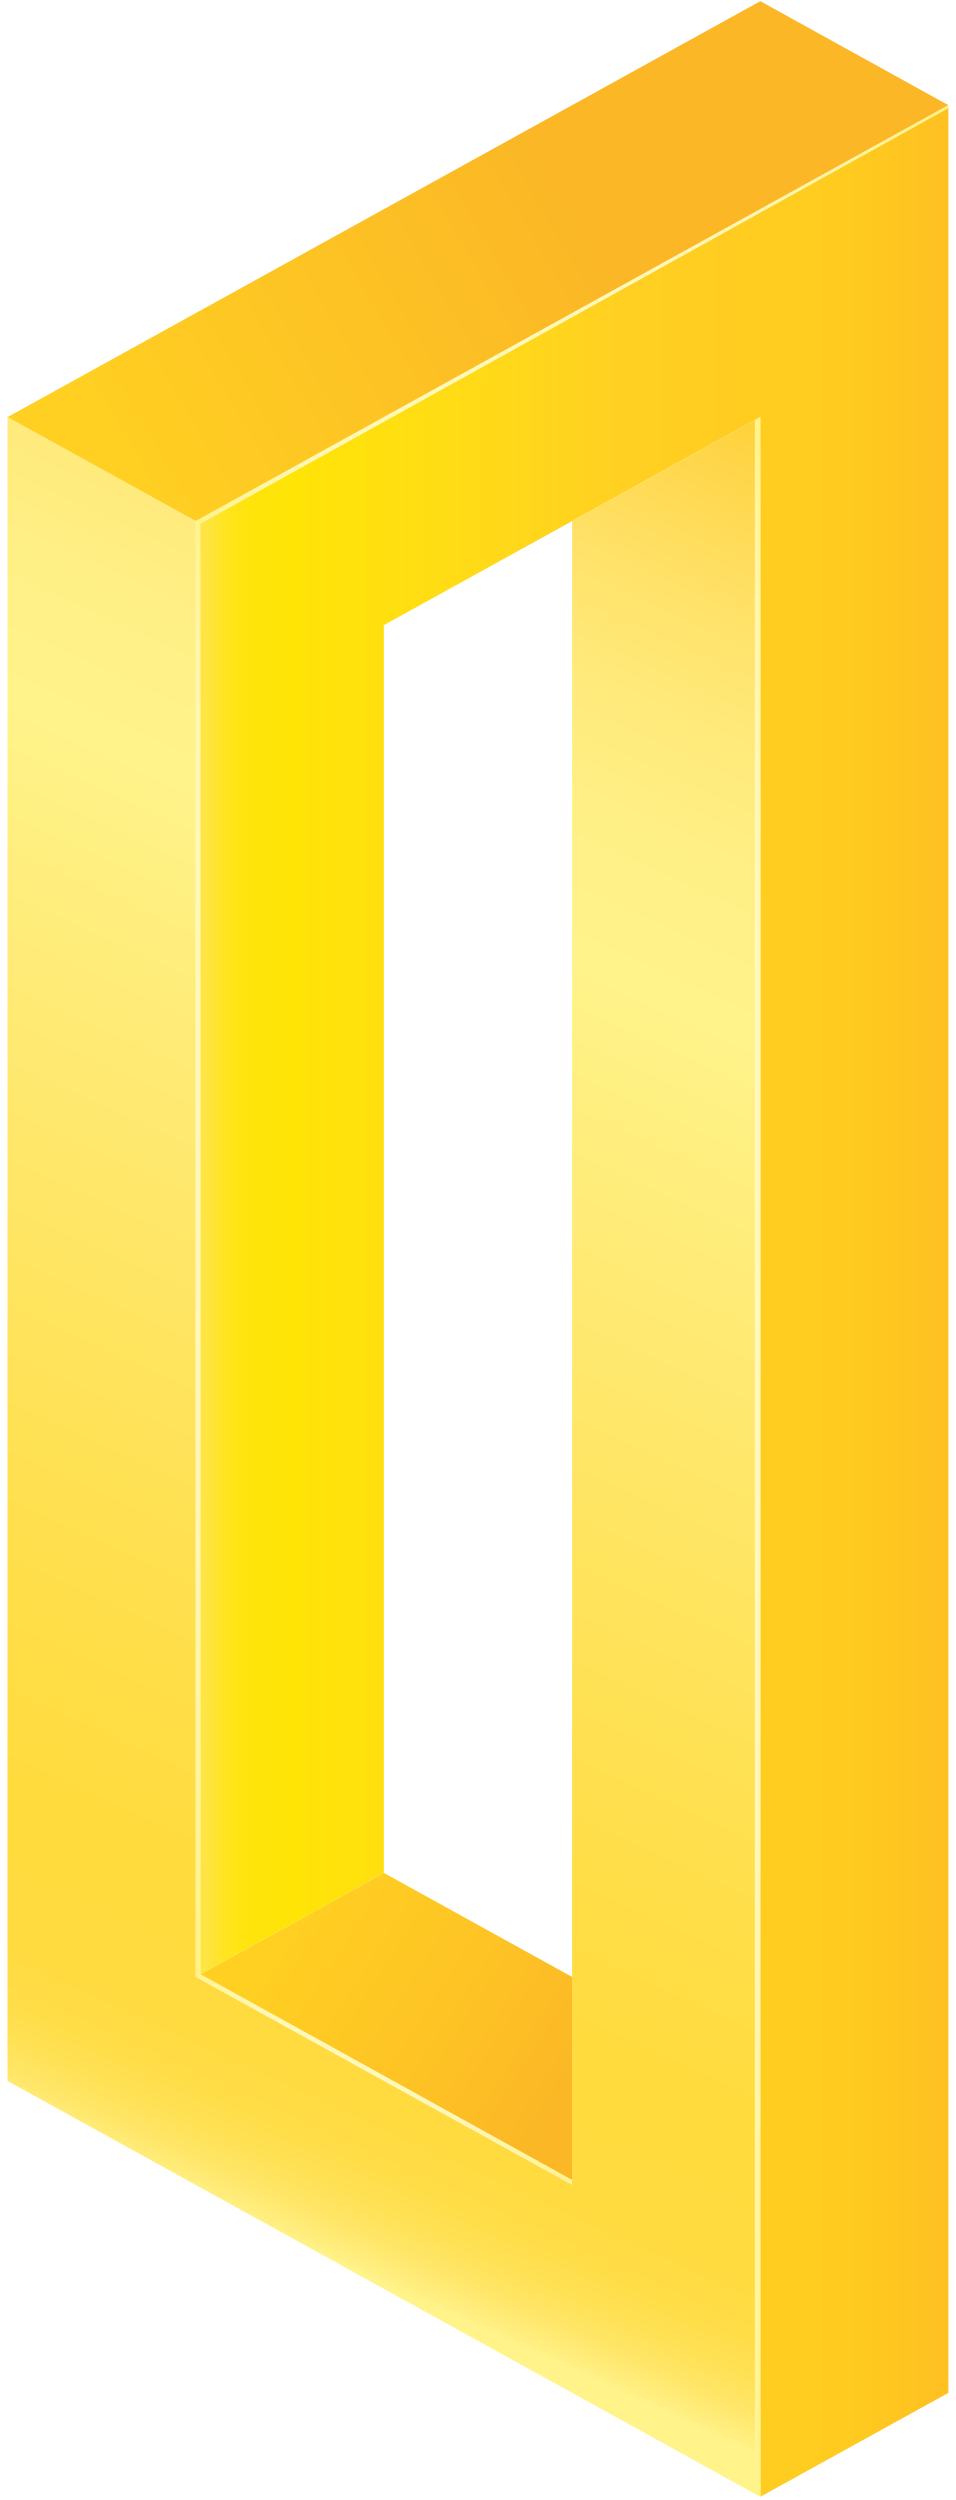
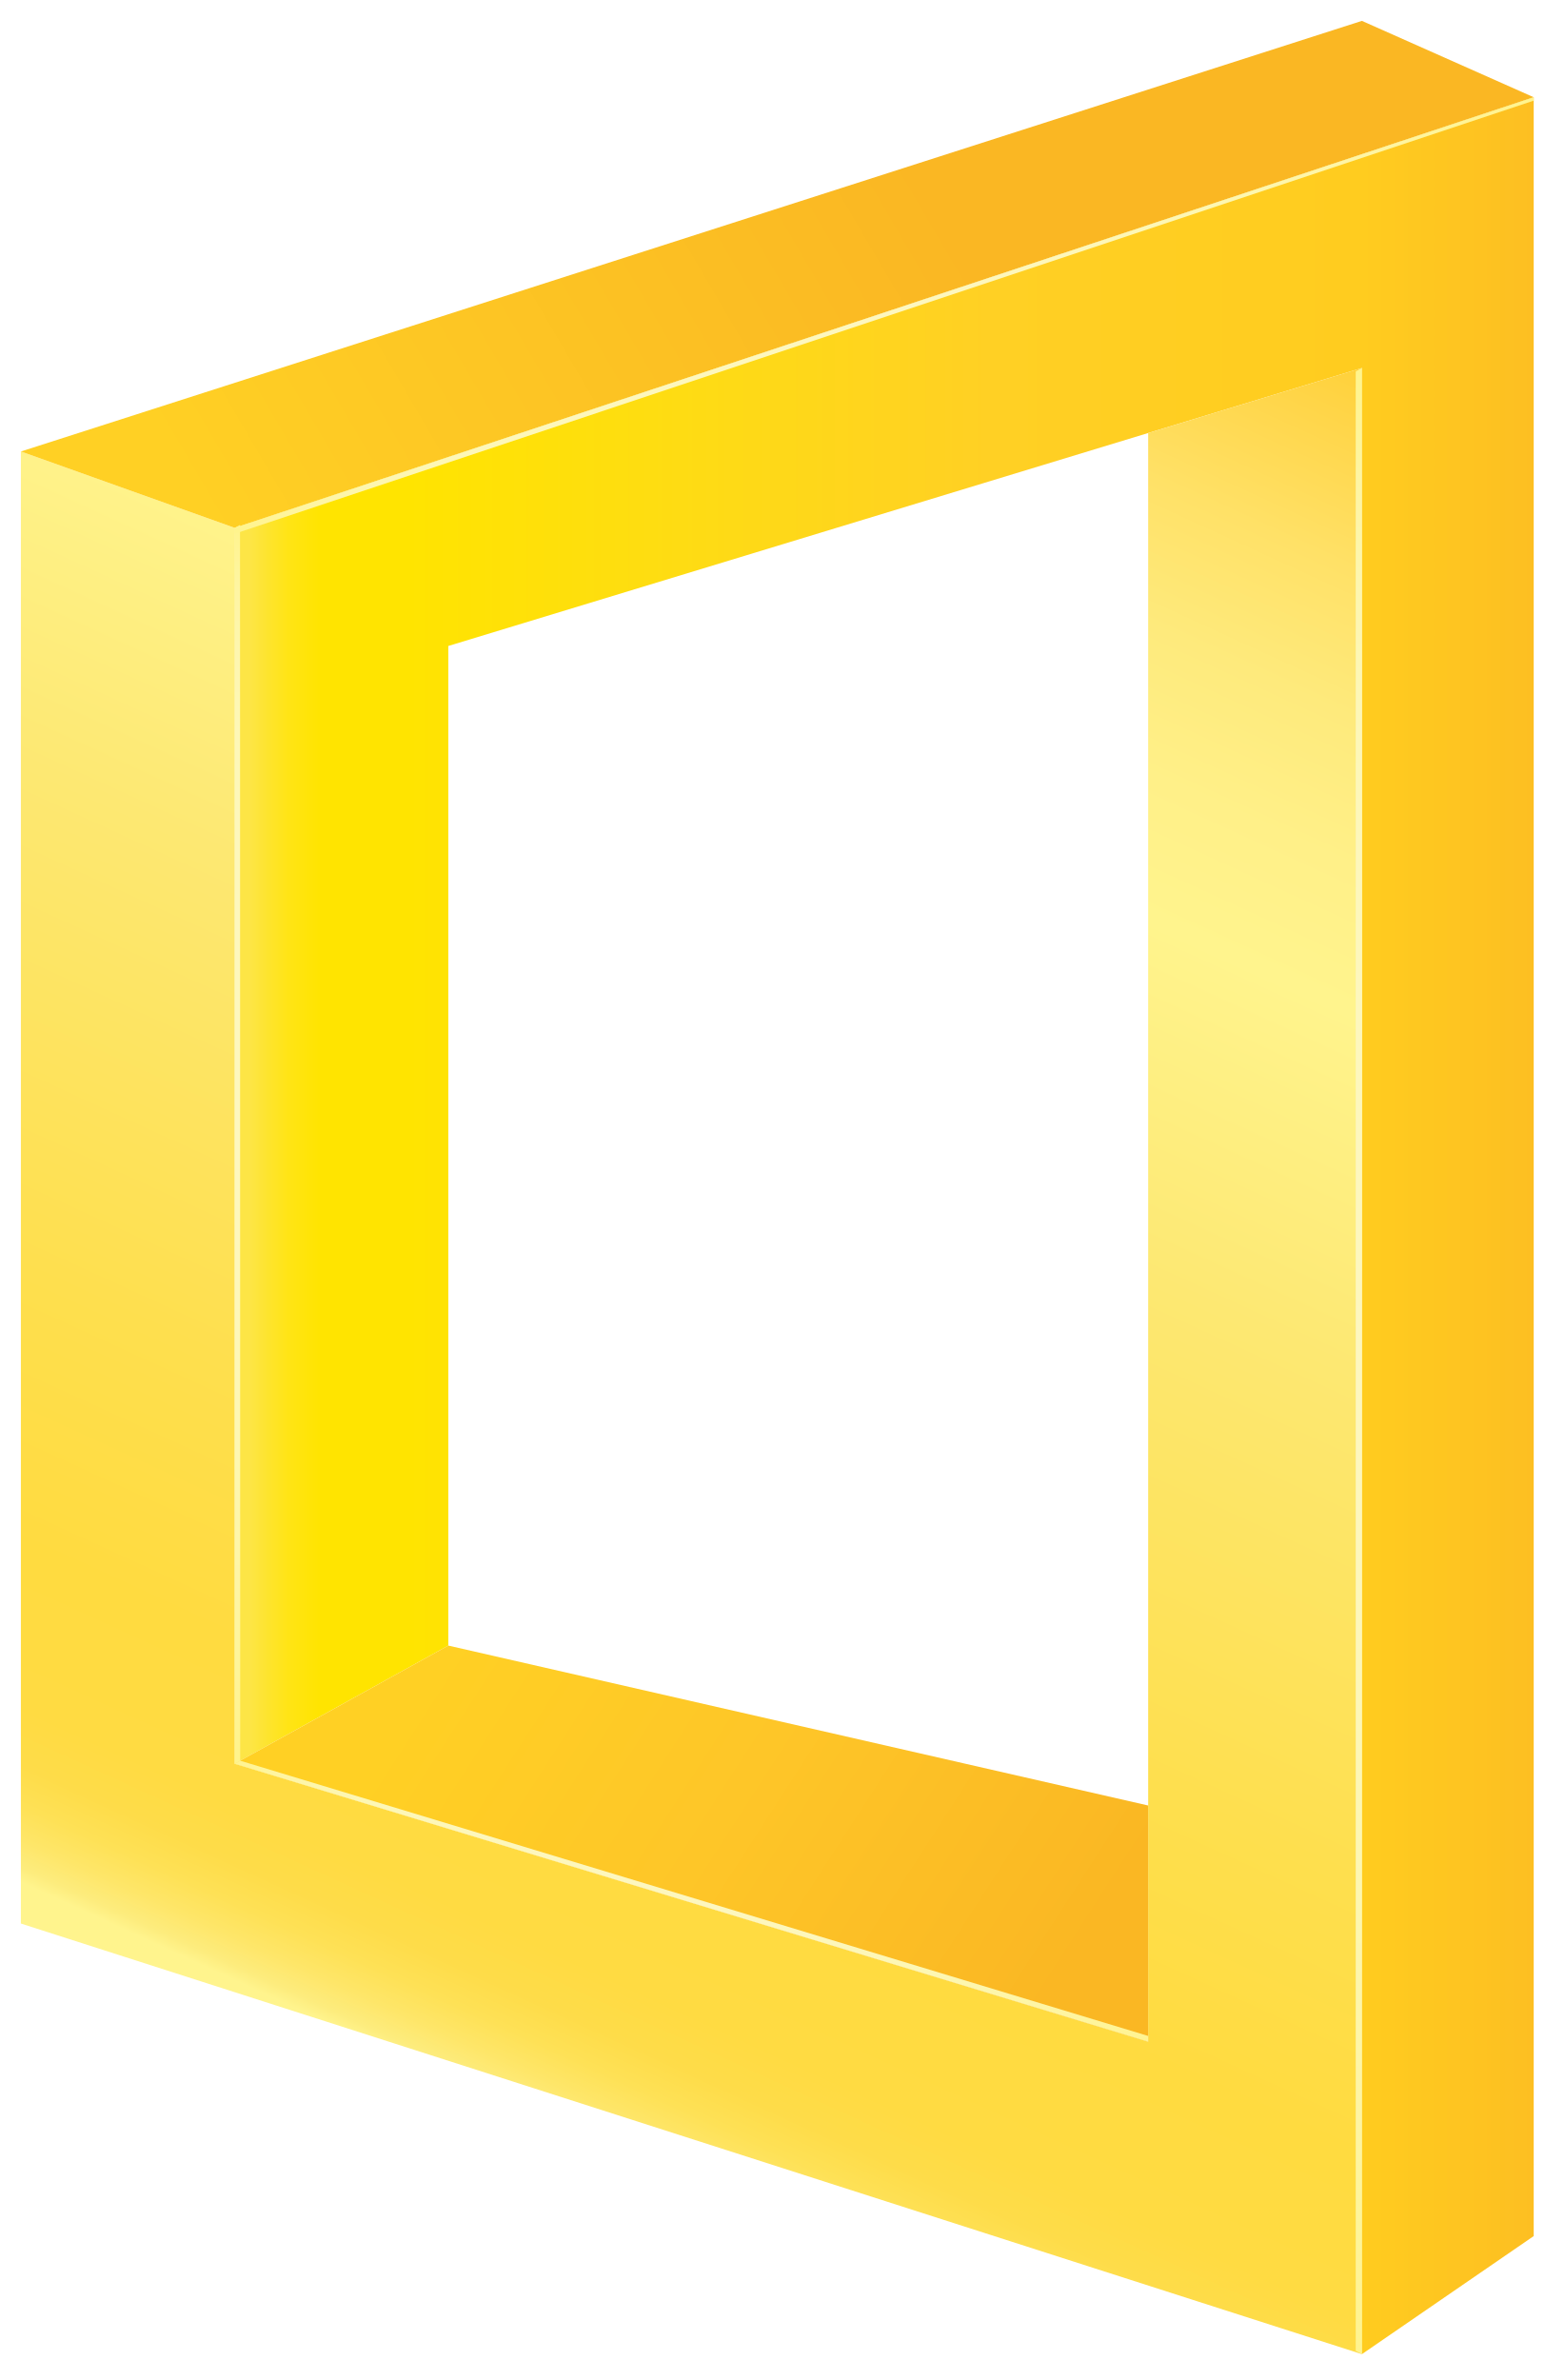
- <svg xmlns="http://www.w3.org/2000/svg" version="1.1" x="0px" y="0px" width="26px" height="68px" viewBox="-0.204 -0.032 26 68" overflow="visible" enable-background="new -0.204 -0.032 26 68" xml:space="preserve">
+ <svg xmlns="http://www.w3.org/2000/svg" version="1.1" x="0px" y="0px" width="37px" height="57px" viewBox="-0.5 -0.5 37 57" overflow="visible" enable-background="new -0.5 -0.5 37 57" xml:space="preserve">
  <defs>
</defs>
-   <linearGradient id="SVGID_1_" gradientUnits="userSpaceOnUse" x1="5.12" y1="35.355" x2="25.592" y2="35.355">
-     <stop offset="0.012" style="stop-color:#FEE545" />
-     <stop offset="0.024" style="stop-color:#FEE433" />
-     <stop offset="0.041" style="stop-color:#FFE41F" />
-     <stop offset="0.066" style="stop-color:#FFE40D" />
-     <stop offset="0.133" style="stop-color:#FFE406" />
-     <stop offset="0.342" style="stop-color:#FFDC16" />
-     <stop offset="0.582" style="stop-color:#FFCF22" />
-     <stop offset="0.867" style="stop-color:#FFCB1F" />
-     <stop offset="1" style="stop-color:#FEC021" />
+   <linearGradient id="SVGID_1_" gradientUnits="userSpaceOnUse" x1="285.62" y1="-343.355" x2="316.734" y2="-343.355" gradientTransform="matrix(1 0 0 -1 -280.5 -314.5)">
+     <stop offset="0.012" style="stop-color:#FDE546" />
+     <stop offset="0.024" style="stop-color:#FDE431" />
+     <stop offset="0.041" style="stop-color:#FFE416" />
+     <stop offset="0.066" style="stop-color:#FFE400" />
+     <stop offset="0.133" style="stop-color:#FFE400" />
+     <stop offset="0.342" style="stop-color:#FEDC13" />
+     <stop offset="0.582" style="stop-color:#FFD024" />
+     <stop offset="0.867" style="stop-color:#FFCC1F" />
+     <stop offset="1" style="stop-color:#FDBF22" />
  </linearGradient>
-   <polygon fill="url(#SVGID_1_)" points="20.476,67.881 25.592,65.053 25.592,2.829 5.12,14.142 5.12,53.741 10.237,50.911   10.237,16.971 20.476,11.313 " />
-   <linearGradient id="SVGID_2_" gradientUnits="userSpaceOnUse" x1="1.71" y1="58.191" x2="22.849" y2="12.098">
-     <stop offset="0" style="stop-color:#FFF38A" />
-     <stop offset="0.007" style="stop-color:#FFED7D" />
-     <stop offset="0.02" style="stop-color:#FFE668" />
-     <stop offset="0.036" style="stop-color:#FFE155" />
-     <stop offset="0.055" style="stop-color:#FFDD48" />
-     <stop offset="0.082" style="stop-color:#FFDB40" />
-     <stop offset="0.158" style="stop-color:#FFDB3D" />
-     <stop offset="0.287" style="stop-color:#FFDF4D" />
-     <stop offset="0.524" style="stop-color:#FFE971" />
-     <stop offset="0.691" style="stop-color:#FFF38A" />
-     <stop offset="0.759" style="stop-color:#FFF086" />
-     <stop offset="0.829" style="stop-color:#FFEA7B" />
+   <polygon fill="url(#SVGID_1_)" points="32.119,55.881 36.234,53.053 36.234,1.829 5.12,12.142 5.12,41.741 10.237,38.911   10.237,14.971 32.119,8.313 " />
+   <linearGradient id="SVGID_2_" gradientUnits="userSpaceOnUse" x1="289.42" y1="-363.165" x2="308.846" y2="-320.805" gradientTransform="matrix(1 0 0 -1 -280.5 -314.5)">
+     <stop offset="0" style="stop-color:#FFF48D" />
+     <stop offset="0.007" style="stop-color:#FDEC7D" />
+     <stop offset="0.02" style="stop-color:#FEE669" />
+     <stop offset="0.036" style="stop-color:#FEE156" />
+     <stop offset="0.055" style="stop-color:#FEDC49" />
+     <stop offset="0.082" style="stop-color:#FFDB42" />
+     <stop offset="0.158" style="stop-color:#FFDB40" />
+     <stop offset="0.287" style="stop-color:#FEDF4E" />
+     <stop offset="0.524" style="stop-color:#FDE872" />
+     <stop offset="0.691" style="stop-color:#FFF48D" />
+     <stop offset="0.759" style="stop-color:#FFF088" />
+     <stop offset="0.829" style="stop-color:#FEEA7C" />
    <stop offset="0.898" style="stop-color:#FFE167" />
    <stop offset="0.967" style="stop-color:#FFD548" />
-     <stop offset="1" style="stop-color:#FFCF34" />
+     <stop offset="1" style="stop-color:#FFD037" />
  </linearGradient>
-   <polygon fill="url(#SVGID_2_)" points="15.357,14.142 20.476,11.313 20.476,67.881 0,56.569 0,11.313 5.12,14.142 5.12,53.741   15.357,59.399 " />
-   <linearGradient id="SVGID_3_" gradientUnits="userSpaceOnUse" x1="7.876" y1="52.216" x2="15.286" y2="56.997">
-     <stop offset="0" style="stop-color:#FFCF22" />
-     <stop offset="0.465" style="stop-color:#FEC524" />
-     <stop offset="1" style="stop-color:#FBB726" />
+   <polygon fill="url(#SVGID_2_)" points="27,9.871 32.119,8.313 32.119,55.881 0,45.568 0,10.313 5.12,12.142 5.12,41.741 27,48.398   " />
+   <linearGradient id="SVGID_3_" gradientUnits="userSpaceOnUse" x1="290.965" y1="-353.131" x2="304.933" y2="-362.143" gradientTransform="matrix(1 0 0 -1 -280.5 -314.5)">
+     <stop offset="0" style="stop-color:#FFD024" />
+     <stop offset="0.465" style="stop-color:#FEC628" />
+     <stop offset="1" style="stop-color:#FAB723" />
  </linearGradient>
-   <polygon fill="url(#SVGID_3_)" points="5.12,53.741 10.237,50.911 15.357,53.741 15.357,59.399 " />
-   <linearGradient id="SVGID_4_" gradientUnits="userSpaceOnUse" x1="3.34" y1="12.606" x2="22.94" y2="1.133">
-     <stop offset="0" style="stop-color:#FFCF22" />
-     <stop offset="0.618" style="stop-color:#FBB726" />
+   <polygon fill="url(#SVGID_3_)" points="5.12,41.741 10.237,38.911 27,42.741 27,48.398 " />
+   <linearGradient id="SVGID_4_" gradientUnits="userSpaceOnUse" x1="285.867" y1="-328.034" x2="312.295" y2="-312.565" gradientTransform="matrix(1 0 0 -1 -280.5 -314.5)">
+     <stop offset="0" style="stop-color:#FFD024" />
+     <stop offset="0.618" style="stop-color:#FAB723" />
  </linearGradient>
-   <polygon fill="url(#SVGID_4_)" points="0,11.313 20.476,0 25.592,2.829 5.12,14.142 " />
-   <linearGradient id="SVGID_5_" gradientUnits="userSpaceOnUse" x1="5.186" y1="14.073" x2="5.186" y2="53.381">
-     <stop offset="0" style="stop-color:#FFF38A" />
-     <stop offset="0.008" style="stop-color:#FFF38E" />
-     <stop offset="0.052" style="stop-color:#FFF59F" />
-     <stop offset="0.104" style="stop-color:#FEF6AD" />
-     <stop offset="0.168" style="stop-color:#FEF7B6" />
-     <stop offset="0.259" style="stop-color:#FEF8BB" />
-     <stop offset="0.509" style="stop-color:#FEF8BD" />
-     <stop offset="0.632" style="stop-color:#FEF7BA" />
-     <stop offset="0.755" style="stop-color:#FEF6B0" />
-     <stop offset="0.878" style="stop-color:#FFF5A0" />
-     <stop offset="1" style="stop-color:#FFF38A" />
+   <polygon fill="url(#SVGID_4_)" points="0,10.313 32.119,0 36.234,1.829 5.12,12.142 " />
+   <linearGradient id="SVGID_5_" gradientUnits="userSpaceOnUse" x1="285.687" y1="-326.573" x2="285.687" y2="-355.973" gradientTransform="matrix(1 0 0 -1 -280.5 -314.5)">
+     <stop offset="0" style="stop-color:#FFF48D" />
+     <stop offset="0.008" style="stop-color:#FFF490" />
+     <stop offset="0.052" style="stop-color:#FEF5A2" />
+     <stop offset="0.104" style="stop-color:#FDF6AF" />
+     <stop offset="0.168" style="stop-color:#FDF7B7" />
+     <stop offset="0.259" style="stop-color:#FDF7BC" />
+     <stop offset="0.509" style="stop-color:#FDF7BF" />
+     <stop offset="0.632" style="stop-color:#FDF7BB" />
+     <stop offset="0.755" style="stop-color:#FDF7B2" />
+     <stop offset="0.878" style="stop-color:#FEF5A3" />
+     <stop offset="1" style="stop-color:#FFF48D" />
  </linearGradient>
-   <polygon fill="url(#SVGID_5_)" points="5.253,53.668 5.12,53.741 5.12,14.142 5.249,14.073 " />
-   <linearGradient id="SVGID_6_" gradientUnits="userSpaceOnUse" x1="20.401" y1="11.419" x2="20.401" y2="68.36">
-     <stop offset="0" style="stop-color:#FFF38A" />
-     <stop offset="0.008" style="stop-color:#FFF38E" />
-     <stop offset="0.052" style="stop-color:#FFF59F" />
-     <stop offset="0.104" style="stop-color:#FEF6AD" />
-     <stop offset="0.168" style="stop-color:#FEF7B6" />
-     <stop offset="0.259" style="stop-color:#FEF8BB" />
-     <stop offset="0.509" style="stop-color:#FEF8BD" />
-     <stop offset="0.632" style="stop-color:#FEF7BA" />
-     <stop offset="0.755" style="stop-color:#FEF6B0" />
-     <stop offset="0.878" style="stop-color:#FFF5A0" />
-     <stop offset="1" style="stop-color:#FFF38A" />
+   <polygon fill="url(#SVGID_5_)" points="5.253,41.668 5.12,41.741 5.12,12.142 5.249,12.073 " />
+   <linearGradient id="SVGID_6_" gradientUnits="userSpaceOnUse" x1="312.544" y1="-322.902" x2="312.544" y2="-370.784" gradientTransform="matrix(1 0 0 -1 -280.5 -314.5)">
+     <stop offset="0" style="stop-color:#FFF48D" />
+     <stop offset="0.008" style="stop-color:#FFF490" />
+     <stop offset="0.052" style="stop-color:#FEF5A2" />
+     <stop offset="0.104" style="stop-color:#FDF6AF" />
+     <stop offset="0.168" style="stop-color:#FDF7B7" />
+     <stop offset="0.259" style="stop-color:#FDF7BC" />
+     <stop offset="0.509" style="stop-color:#FDF7BF" />
+     <stop offset="0.632" style="stop-color:#FDF7BB" />
+     <stop offset="0.755" style="stop-color:#FDF7B2" />
+     <stop offset="0.878" style="stop-color:#FEF5A3" />
+     <stop offset="1" style="stop-color:#FFF48D" />
  </linearGradient>
-   <polygon fill="url(#SVGID_6_)" points="20.476,67.881 20.328,67.801 20.328,11.396 20.476,11.313 " />
-   <linearGradient id="SVGID_7_" gradientUnits="userSpaceOnUse" x1="5.162" y1="14.19" x2="25.678" y2="2.816">
-     <stop offset="0" style="stop-color:#FFF38A" />
-     <stop offset="0.008" style="stop-color:#FFF38E" />
-     <stop offset="0.052" style="stop-color:#FFF59F" />
-     <stop offset="0.104" style="stop-color:#FEF6AD" />
-     <stop offset="0.168" style="stop-color:#FEF7B6" />
-     <stop offset="0.259" style="stop-color:#FEF8BB" />
-     <stop offset="0.509" style="stop-color:#FEF8BD" />
-     <stop offset="0.632" style="stop-color:#FEF7BA" />
-     <stop offset="0.755" style="stop-color:#FEF6B0" />
-     <stop offset="0.878" style="stop-color:#FFF5A0" />
-     <stop offset="1" style="stop-color:#FFF38A" />
+   <polygon fill="url(#SVGID_6_)" points="32.119,55.881 31.971,55.801 31.971,8.396 32.119,8.313 " />
+   <linearGradient id="SVGID_7_" gradientUnits="userSpaceOnUse" x1="287.147" y1="-329.305" x2="315.379" y2="-313.652" gradientTransform="matrix(1 0 0 -1 -280.5 -314.5)">
+     <stop offset="0" style="stop-color:#FFF48D" />
+     <stop offset="0.008" style="stop-color:#FFF490" />
+     <stop offset="0.052" style="stop-color:#FEF5A2" />
+     <stop offset="0.104" style="stop-color:#FDF6AF" />
+     <stop offset="0.168" style="stop-color:#FDF7B7" />
+     <stop offset="0.259" style="stop-color:#FDF7BC" />
+     <stop offset="0.509" style="stop-color:#FDF7BF" />
+     <stop offset="0.632" style="stop-color:#FDF7BB" />
+     <stop offset="0.755" style="stop-color:#FDF7B2" />
+     <stop offset="0.878" style="stop-color:#FEF5A3" />
+     <stop offset="1" style="stop-color:#FFF48D" />
  </linearGradient>
-   <polygon fill="url(#SVGID_7_)" points="5.12,14.142 25.592,2.829 25.592,2.91 5.12,14.283 " />
-   <linearGradient id="SVGID_8_" gradientUnits="userSpaceOnUse" x1="5.141" y1="53.484" x2="15.551" y2="59.645">
-     <stop offset="0" style="stop-color:#FFF38A" />
-     <stop offset="0.008" style="stop-color:#FFF38E" />
-     <stop offset="0.052" style="stop-color:#FFF59F" />
-     <stop offset="0.104" style="stop-color:#FEF6AD" />
-     <stop offset="0.168" style="stop-color:#FEF7B6" />
-     <stop offset="0.259" style="stop-color:#FEF8BB" />
-     <stop offset="0.509" style="stop-color:#FEF8BD" />
-     <stop offset="0.632" style="stop-color:#FEF7BA" />
-     <stop offset="0.755" style="stop-color:#FEF6B0" />
-     <stop offset="0.878" style="stop-color:#FFF5A0" />
-     <stop offset="1" style="stop-color:#FFF38A" />
+   <polygon fill="url(#SVGID_7_)" points="5.12,12.142 36.234,1.829 36.234,1.91 5.12,12.283 " />
+   <linearGradient id="SVGID_8_" gradientUnits="userSpaceOnUse" x1="286.843" y1="-353.748" x2="306.631" y2="-365.459" gradientTransform="matrix(1 0 0 -1 -280.5 -314.5)">
+     <stop offset="0" style="stop-color:#FFF48D" />
+     <stop offset="0.008" style="stop-color:#FFF490" />
+     <stop offset="0.052" style="stop-color:#FEF5A2" />
+     <stop offset="0.104" style="stop-color:#FDF6AF" />
+     <stop offset="0.168" style="stop-color:#FDF7B7" />
+     <stop offset="0.259" style="stop-color:#FDF7BC" />
+     <stop offset="0.509" style="stop-color:#FDF7BF" />
+     <stop offset="0.632" style="stop-color:#FDF7BB" />
+     <stop offset="0.755" style="stop-color:#FDF7B2" />
+     <stop offset="0.878" style="stop-color:#FEF5A3" />
+     <stop offset="1" style="stop-color:#FFF48D" />
  </linearGradient>
-   <polygon fill="url(#SVGID_8_)" points="5.12,53.741 5.253,53.668 15.357,59.26 15.357,59.399 " />
+   <polygon fill="url(#SVGID_8_)" points="5.12,41.741 5.253,41.668 27,48.26 27,48.398 " />
</svg>
